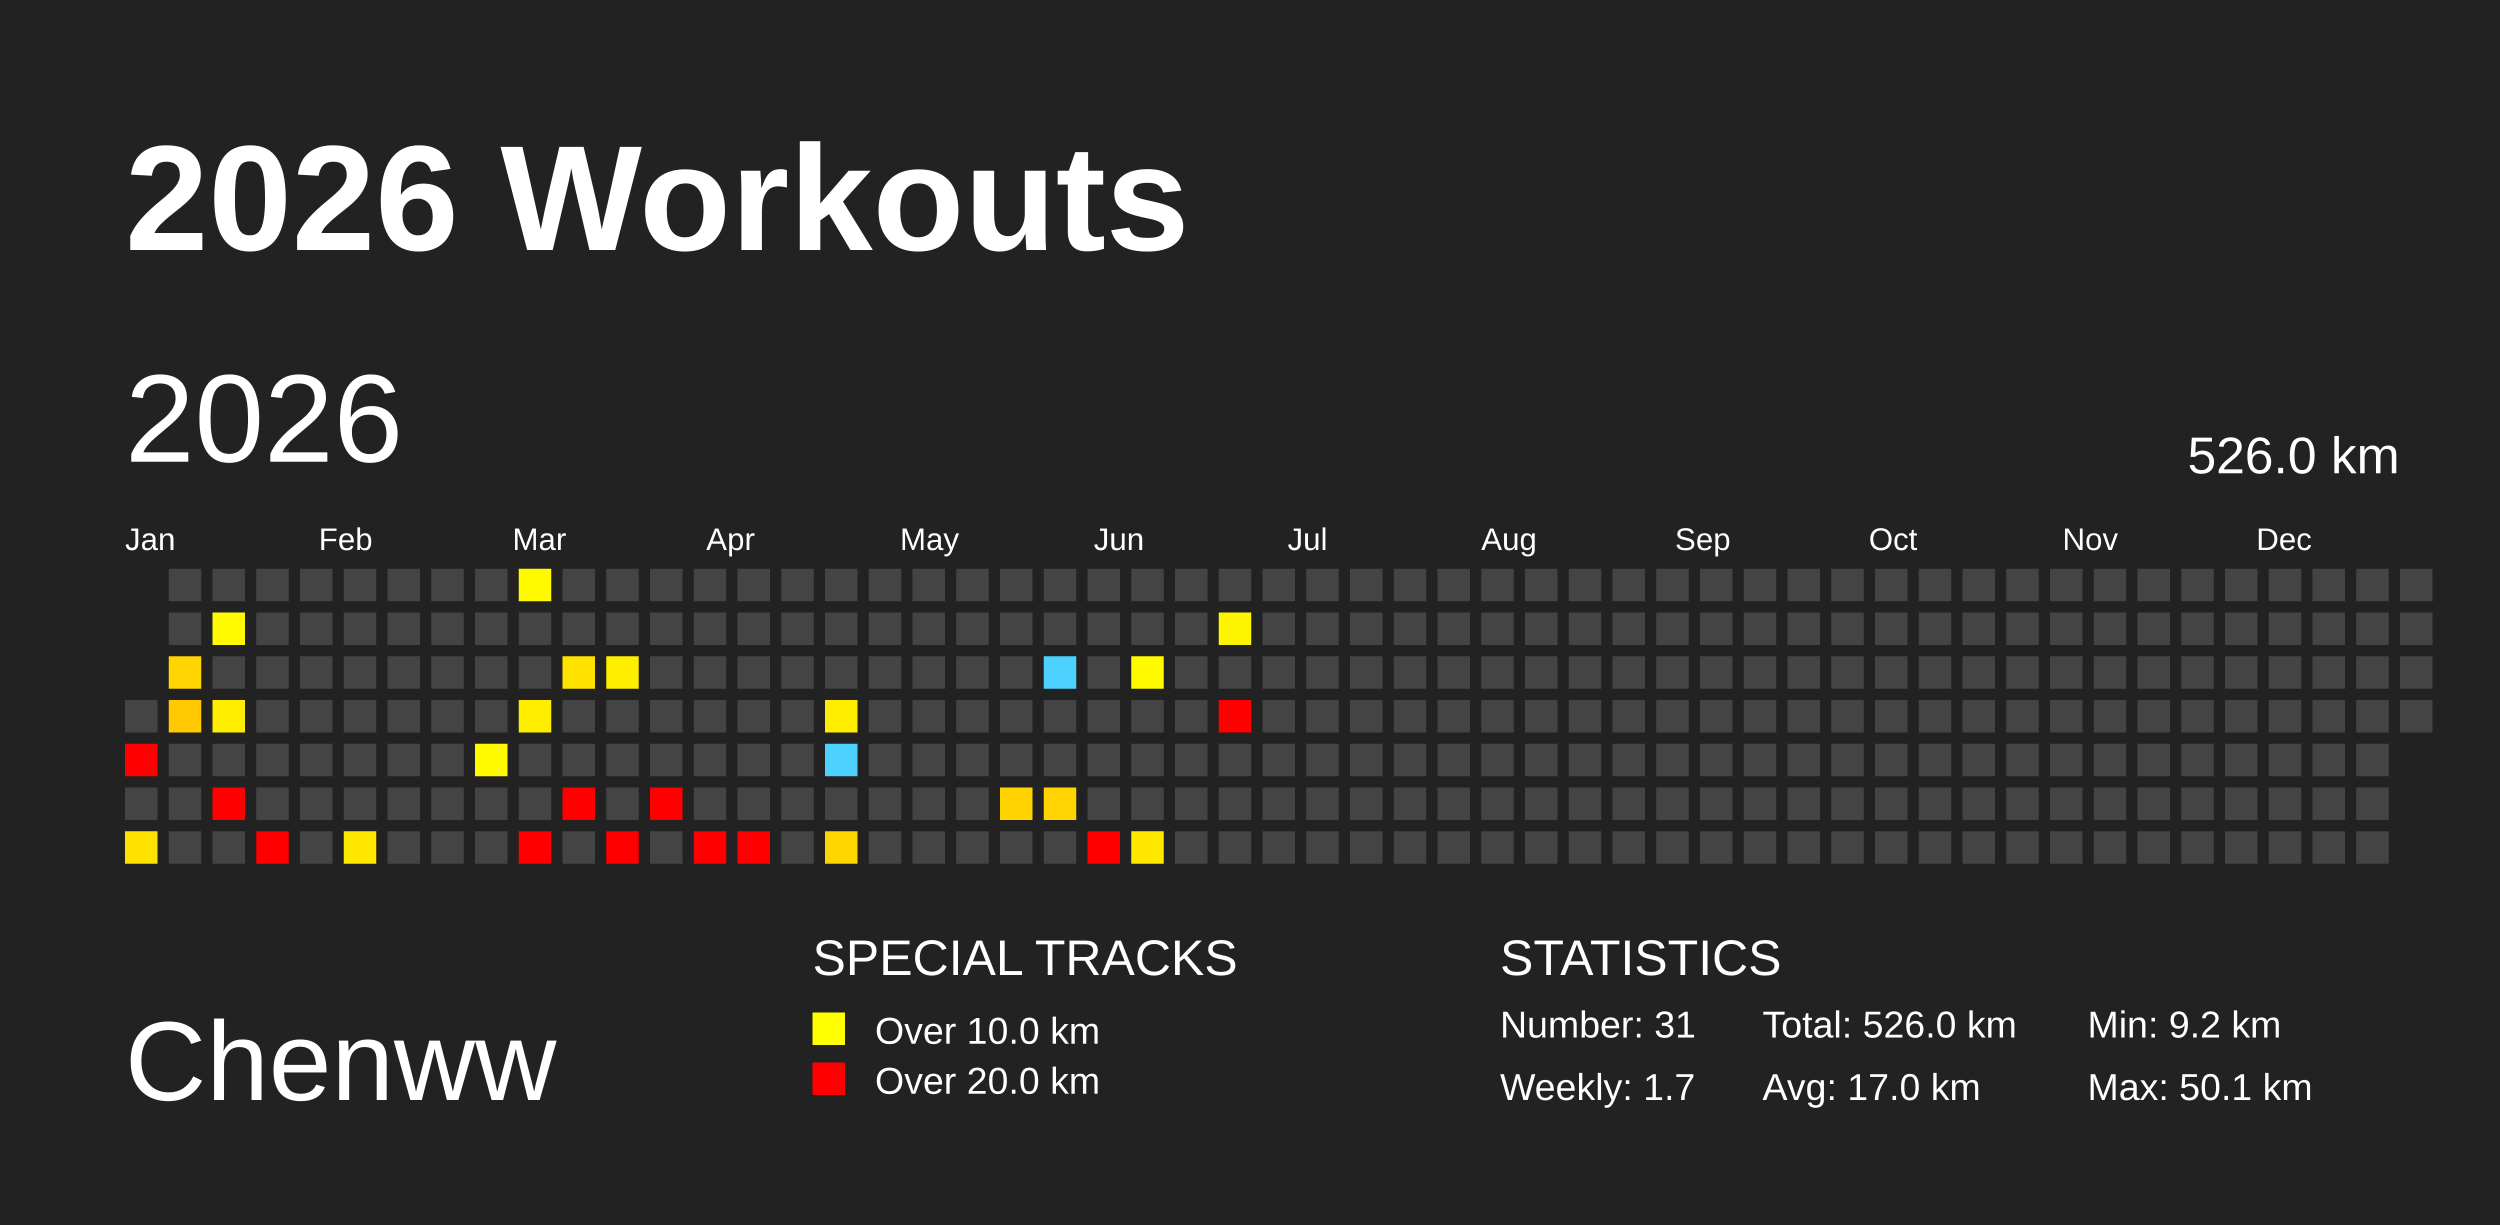
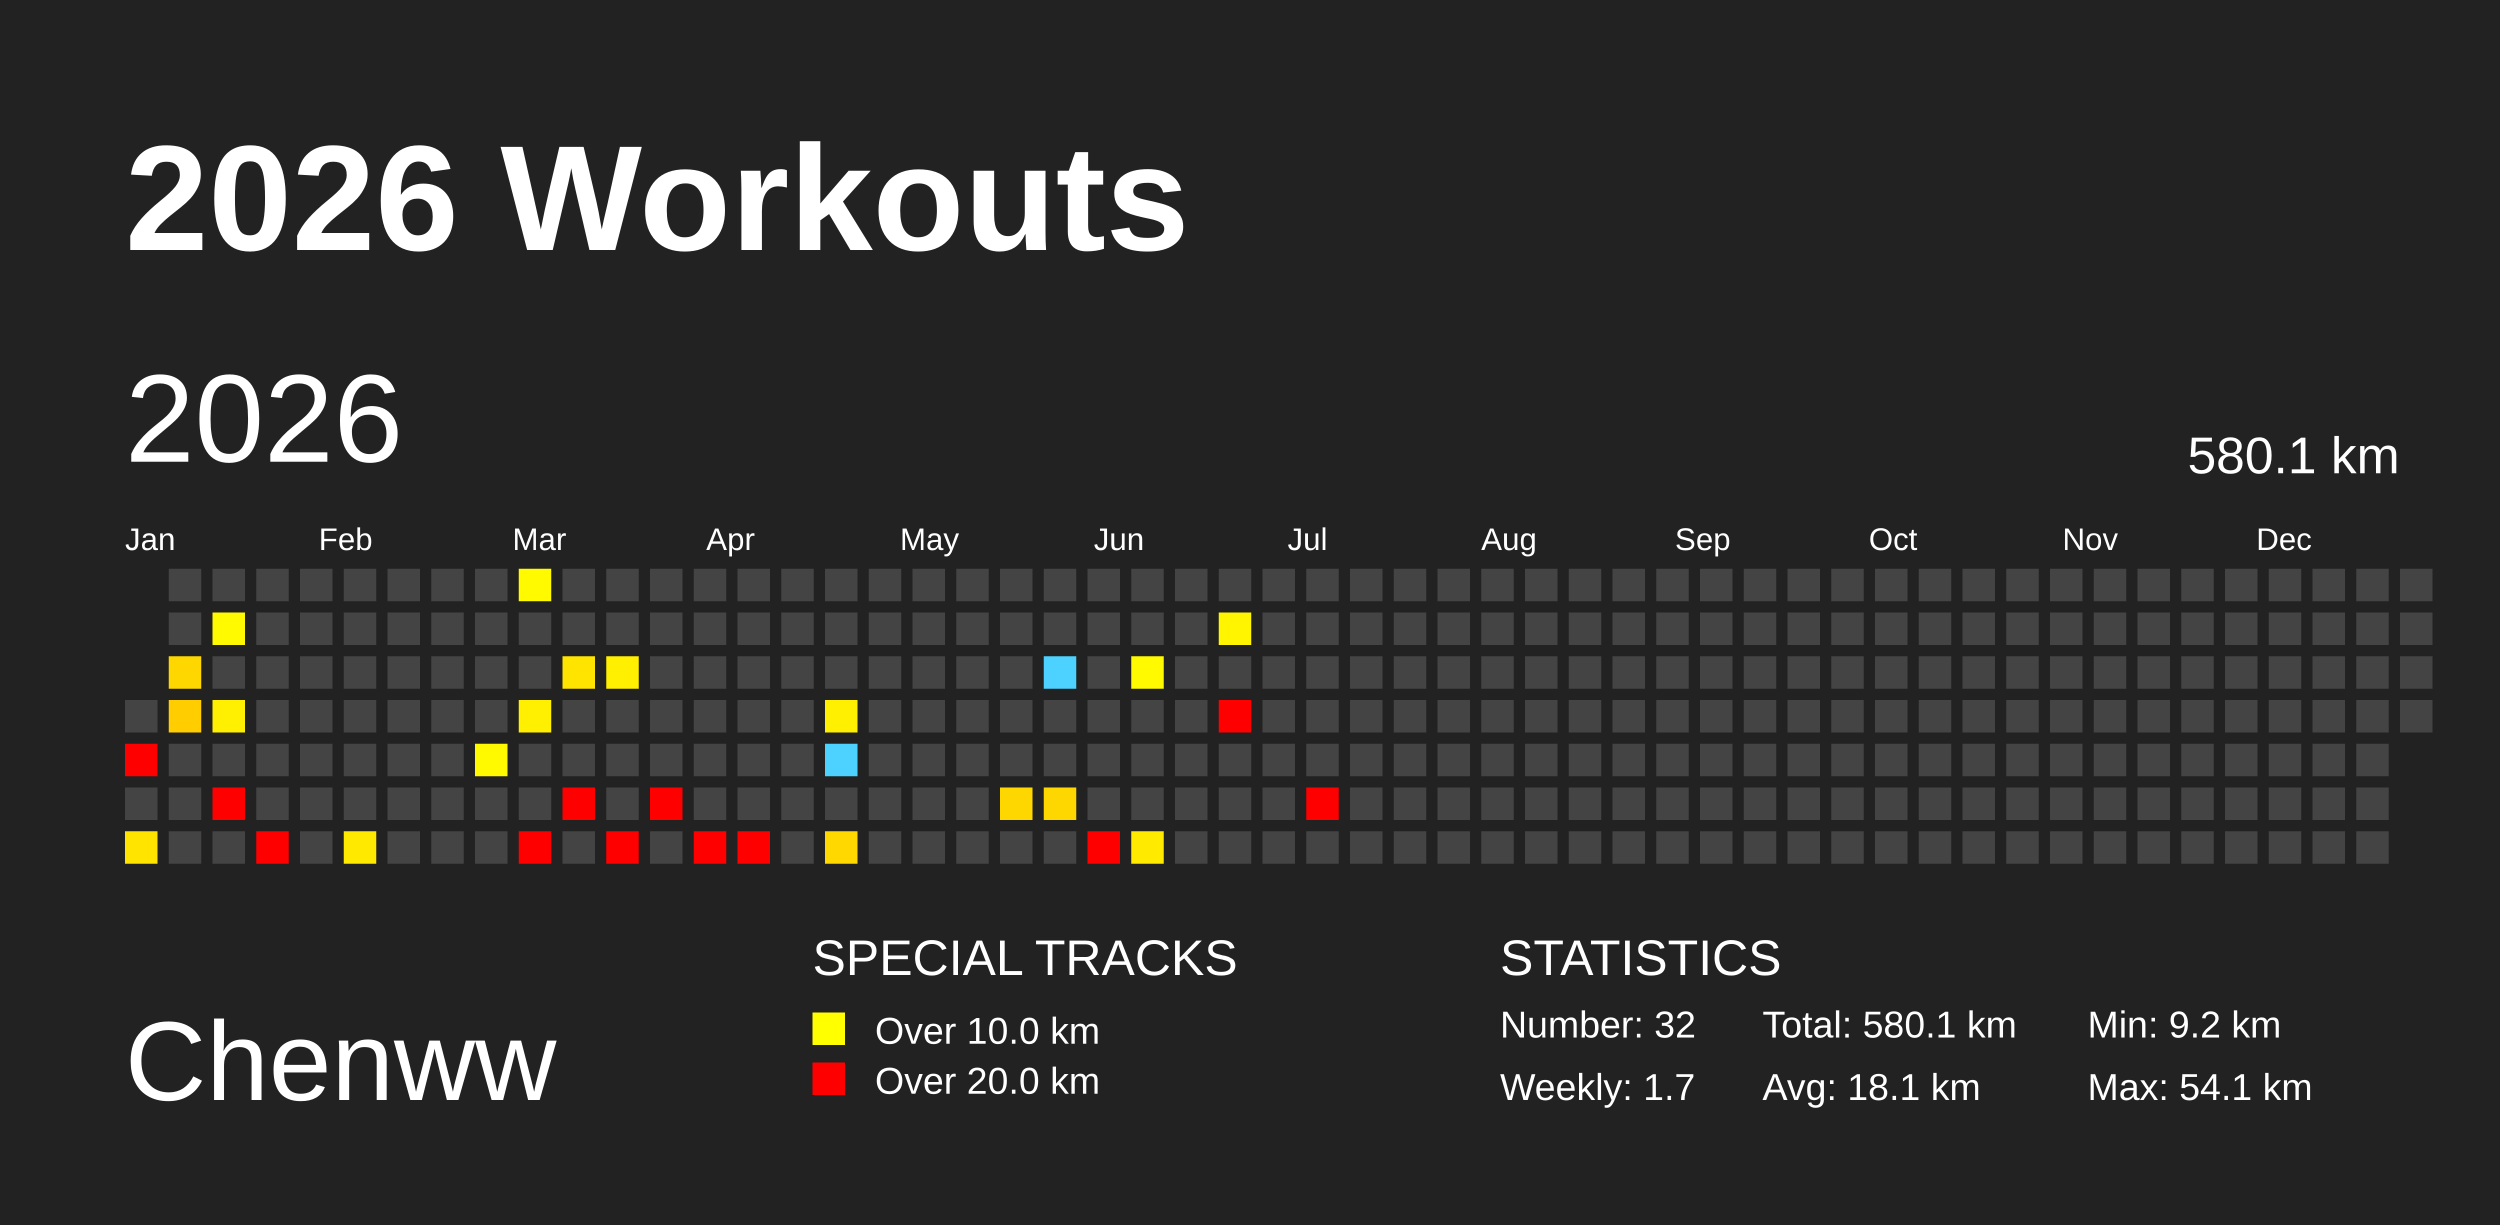
<svg xmlns="http://www.w3.org/2000/svg" baseProfile="full" height="98mm" version="1.1" viewBox="0,0,200,98" width="200mm">
  <defs />
  <rect fill="#222222" height="98" width="200" x="0" y="0" />
  <text fill="#FFFFFF" style="font-size:12px; font-family:Arial; font-weight:bold;" x="10" y="20">2026 Workouts</text>
  <text fill="#FFFFFF" style="font-size:9px; font-family:Arial" x="10" y="88">Chenww</text>
  <text fill="#FFFFFF" style="font-size:4px; font-family:Arial" x="65" y="78">SPECIAL TRACKS</text>
  <rect fill="yellow" height="2.6" width="2.6" x="65" y="81" />
  <text fill="#FFFFFF" style="font-size:3px; font-family:Arial" x="70" y="83.5">Over 10.0 km</text>
  <rect fill="red" height="2.6" width="2.6" x="65" y="85" />
  <text fill="#FFFFFF" style="font-size:3px; font-family:Arial" x="70" y="87.5">Over 20.0 km</text>
  <text fill="#FFFFFF" style="font-size:4px; font-family:Arial" x="120" y="78">STATISTICS</text>
-   <text fill="#FFFFFF" style="font-size:3px; font-family:Arial" x="120" y="83">Number: 31</text>
+   <text fill="#FFFFFF" style="font-size:3px; font-family:Arial" x="120" y="83">Number: 32</text>
  <text fill="#FFFFFF" style="font-size:3px; font-family:Arial" x="120" y="88">Weekly: 1.7</text>
-   <text fill="#FFFFFF" style="font-size:3px; font-family:Arial" x="141" y="83">Total: 526.0 km</text>
-   <text fill="#FFFFFF" style="font-size:3px; font-family:Arial" x="141" y="88">Avg: 17.0 km</text>
+   <text fill="#FFFFFF" style="font-size:3px; font-family:Arial" x="141" y="83">Total: 580.1 km</text>
+   <text fill="#FFFFFF" style="font-size:3px; font-family:Arial" x="141" y="88">Avg: 18.1 km</text>
  <text fill="#FFFFFF" style="font-size:3px; font-family:Arial" x="167" y="83">Min: 9.2 km</text>
-   <text fill="#FFFFFF" style="font-size:3px; font-family:Arial" x="167" y="88">Max: 50.1 km</text>
+   <text fill="#FFFFFF" style="font-size:3px; font-family:Arial" x="167" y="88">Max: 54.1 km</text>
  <text dominant-baseline="hanging" fill="#FFFFFF" style="font-size:10.0px; font-family:Arial;" x="10" y="30">2026</text>
-   <text dominant-baseline="hanging" fill="#FFFFFF" style="font-size:4.125px; font-family:Arial;" x="175" y="35">526.0 km</text>
+   <text dominant-baseline="hanging" fill="#FFFFFF" style="font-size:4.125px; font-family:Arial;" x="175" y="35">580.1 km</text>
  <text fill="#FFFFFF" style="font-size:2.5px; font-family:Arial" x="10.0" y="44">Jan</text>
  <text fill="#FFFFFF" style="font-size:2.5px; font-family:Arial" x="25.5" y="44">Feb</text>
  <text fill="#FFFFFF" style="font-size:2.5px; font-family:Arial" x="41.0" y="44">Mar</text>
  <text fill="#FFFFFF" style="font-size:2.5px; font-family:Arial" x="56.5" y="44">Apr</text>
  <text fill="#FFFFFF" style="font-size:2.5px; font-family:Arial" x="72.0" y="44">May</text>
  <text fill="#FFFFFF" style="font-size:2.5px; font-family:Arial" x="87.5" y="44">Jun</text>
  <text fill="#FFFFFF" style="font-size:2.5px; font-family:Arial" x="103.0" y="44">Jul</text>
  <text fill="#FFFFFF" style="font-size:2.5px; font-family:Arial" x="118.5" y="44">Aug</text>
  <text fill="#FFFFFF" style="font-size:2.5px; font-family:Arial" x="134.0" y="44">Sep</text>
  <text fill="#FFFFFF" style="font-size:2.5px; font-family:Arial" x="149.5" y="44">Oct</text>
  <text fill="#FFFFFF" style="font-size:2.5px; font-family:Arial" x="165.0" y="44">Nov</text>
  <text fill="#FFFFFF" style="font-size:2.5px; font-family:Arial" x="180.5" y="44">Dec</text>
  <rect fill="#444444" height="2.6" width="2.6" x="10.0" y="56.0" />
  <rect fill="red" height="2.6" width="2.6" x="10.0" y="59.5" />
  <rect fill="#444444" height="2.6" width="2.6" x="10.0" y="63.0" />
-   <rect fill="#ffe100" height="2.6" width="2.6" x="10.0" y="66.5" />
+   <rect fill="#ffe400" height="2.6" width="2.6" x="10.0" y="66.5" />
  <rect fill="#444444" height="2.6" width="2.6" x="13.5" y="45.5" />
  <rect fill="#444444" height="2.6" width="2.6" x="13.5" y="49.0" />
-   <rect fill="#ffd400" height="2.6" width="2.6" x="13.5" y="52.5" />
-   <rect fill="#ffc800" height="2.6" width="2.6" x="13.5" y="56.0" />
+   <rect fill="#ffd700" height="2.6" width="2.6" x="13.5" y="52.5" />
+   <rect fill="#ffcd00" height="2.6" width="2.6" x="13.5" y="56.0" />
  <rect fill="#444444" height="2.6" width="2.6" x="13.5" y="59.5" />
  <rect fill="#444444" height="2.6" width="2.6" x="13.5" y="63.0" />
  <rect fill="#444444" height="2.6" width="2.6" x="13.5" y="66.5" />
  <rect fill="#444444" height="2.6" width="2.6" x="17.0" y="45.5" />
  <rect fill="#fffa00" height="2.6" width="2.6" x="17.0" y="49.0" />
  <rect fill="#444444" height="2.6" width="2.6" x="17.0" y="52.5" />
-   <rect fill="#ffed00" height="2.6" width="2.6" x="17.0" y="56.0" />
+   <rect fill="#ffef00" height="2.6" width="2.6" x="17.0" y="56.0" />
  <rect fill="#444444" height="2.6" width="2.6" x="17.0" y="59.5" />
  <rect fill="red" height="2.6" width="2.6" x="17.0" y="63.0" />
  <rect fill="#444444" height="2.6" width="2.6" x="17.0" y="66.5" />
  <rect fill="#444444" height="2.6" width="2.6" x="20.5" y="45.5" />
  <rect fill="#444444" height="2.6" width="2.6" x="20.5" y="49.0" />
  <rect fill="#444444" height="2.6" width="2.6" x="20.5" y="52.5" />
  <rect fill="#444444" height="2.6" width="2.6" x="20.5" y="56.0" />
  <rect fill="#444444" height="2.6" width="2.6" x="20.5" y="59.5" />
  <rect fill="#444444" height="2.6" width="2.6" x="20.5" y="63.0" />
  <rect fill="red" height="2.6" width="2.6" x="20.5" y="66.5" />
  <rect fill="#444444" height="2.6" width="2.6" x="24.0" y="45.5" />
  <rect fill="#444444" height="2.6" width="2.6" x="24.0" y="49.0" />
  <rect fill="#444444" height="2.6" width="2.6" x="24.0" y="52.5" />
  <rect fill="#444444" height="2.6" width="2.6" x="24.0" y="56.0" />
  <rect fill="#444444" height="2.6" width="2.6" x="24.0" y="59.5" />
  <rect fill="#444444" height="2.6" width="2.6" x="24.0" y="63.0" />
  <rect fill="#444444" height="2.6" width="2.6" x="24.0" y="66.5" />
  <rect fill="#444444" height="2.6" width="2.6" x="27.5" y="45.5" />
  <rect fill="#444444" height="2.6" width="2.6" x="27.5" y="49.0" />
  <rect fill="#444444" height="2.6" width="2.6" x="27.5" y="52.5" />
  <rect fill="#444444" height="2.6" width="2.6" x="27.5" y="56.0" />
  <rect fill="#444444" height="2.6" width="2.6" x="27.5" y="59.5" />
  <rect fill="#444444" height="2.6" width="2.6" x="27.5" y="63.0" />
-   <rect fill="#ffe700" height="2.6" width="2.6" x="27.5" y="66.5" />
+   <rect fill="#ffe900" height="2.6" width="2.6" x="27.5" y="66.5" />
  <rect fill="#444444" height="2.6" width="2.6" x="31.0" y="45.5" />
  <rect fill="#444444" height="2.6" width="2.6" x="31.0" y="49.0" />
  <rect fill="#444444" height="2.6" width="2.6" x="31.0" y="52.5" />
  <rect fill="#444444" height="2.6" width="2.6" x="31.0" y="56.0" />
  <rect fill="#444444" height="2.6" width="2.6" x="31.0" y="59.5" />
  <rect fill="#444444" height="2.6" width="2.6" x="31.0" y="63.0" />
  <rect fill="#444444" height="2.6" width="2.6" x="31.0" y="66.5" />
  <rect fill="#444444" height="2.6" width="2.6" x="34.5" y="45.5" />
  <rect fill="#444444" height="2.6" width="2.6" x="34.5" y="49.0" />
  <rect fill="#444444" height="2.6" width="2.6" x="34.5" y="52.5" />
  <rect fill="#444444" height="2.6" width="2.6" x="34.5" y="56.0" />
  <rect fill="#444444" height="2.6" width="2.6" x="34.5" y="59.5" />
  <rect fill="#444444" height="2.6" width="2.6" x="34.5" y="63.0" />
  <rect fill="#444444" height="2.6" width="2.6" x="34.5" y="66.5" />
  <rect fill="#444444" height="2.6" width="2.6" x="38.0" y="45.5" />
  <rect fill="#444444" height="2.6" width="2.6" x="38.0" y="49.0" />
  <rect fill="#444444" height="2.6" width="2.6" x="38.0" y="52.5" />
  <rect fill="#444444" height="2.6" width="2.6" x="38.0" y="56.0" />
  <rect fill="#fffa00" height="2.6" width="2.6" x="38.0" y="59.5" />
  <rect fill="#444444" height="2.6" width="2.6" x="38.0" y="63.0" />
  <rect fill="#444444" height="2.6" width="2.6" x="38.0" y="66.5" />
  <rect fill="#fffa00" height="2.6" width="2.6" x="41.5" y="45.5" />
  <rect fill="#444444" height="2.6" width="2.6" x="41.5" y="49.0" />
  <rect fill="#444444" height="2.6" width="2.6" x="41.5" y="52.5" />
-   <rect fill="#ffed00" height="2.6" width="2.6" x="41.5" y="56.0" />
+   <rect fill="#ffef00" height="2.6" width="2.6" x="41.5" y="56.0" />
  <rect fill="#444444" height="2.6" width="2.6" x="41.5" y="59.5" />
  <rect fill="#444444" height="2.6" width="2.6" x="41.5" y="63.0" />
  <rect fill="red" height="2.6" width="2.6" x="41.5" y="66.5" />
  <rect fill="#444444" height="2.6" width="2.6" x="45.0" y="45.5" />
  <rect fill="#444444" height="2.6" width="2.6" x="45.0" y="49.0" />
-   <rect fill="#ffe100" height="2.6" width="2.6" x="45.0" y="52.5" />
+   <rect fill="#ffe400" height="2.6" width="2.6" x="45.0" y="52.5" />
  <rect fill="#444444" height="2.6" width="2.6" x="45.0" y="56.0" />
  <rect fill="#444444" height="2.6" width="2.6" x="45.0" y="59.5" />
  <rect fill="red" height="2.6" width="2.6" x="45.0" y="63.0" />
  <rect fill="#444444" height="2.6" width="2.6" x="45.0" y="66.5" />
  <rect fill="#444444" height="2.6" width="2.6" x="48.5" y="45.5" />
  <rect fill="#444444" height="2.6" width="2.6" x="48.5" y="49.0" />
-   <rect fill="#ffed00" height="2.6" width="2.6" x="48.5" y="52.5" />
+   <rect fill="#ffef00" height="2.6" width="2.6" x="48.5" y="52.5" />
  <rect fill="#444444" height="2.6" width="2.6" x="48.5" y="56.0" />
  <rect fill="#444444" height="2.6" width="2.6" x="48.5" y="59.5" />
  <rect fill="#444444" height="2.6" width="2.6" x="48.5" y="63.0" />
  <rect fill="red" height="2.6" width="2.6" x="48.5" y="66.5" />
  <rect fill="#444444" height="2.6" width="2.6" x="52.0" y="45.5" />
  <rect fill="#444444" height="2.6" width="2.6" x="52.0" y="49.0" />
  <rect fill="#444444" height="2.6" width="2.6" x="52.0" y="52.5" />
  <rect fill="#444444" height="2.6" width="2.6" x="52.0" y="56.0" />
  <rect fill="#444444" height="2.6" width="2.6" x="52.0" y="59.5" />
  <rect fill="red" height="2.6" width="2.6" x="52.0" y="63.0" />
  <rect fill="#444444" height="2.6" width="2.6" x="52.0" y="66.5" />
  <rect fill="#444444" height="2.6" width="2.6" x="55.5" y="45.5" />
  <rect fill="#444444" height="2.6" width="2.6" x="55.5" y="49.0" />
  <rect fill="#444444" height="2.6" width="2.6" x="55.5" y="52.5" />
  <rect fill="#444444" height="2.6" width="2.6" x="55.5" y="56.0" />
  <rect fill="#444444" height="2.6" width="2.6" x="55.5" y="59.5" />
  <rect fill="#444444" height="2.6" width="2.6" x="55.5" y="63.0" />
  <rect fill="red" height="2.6" width="2.6" x="55.5" y="66.5" />
  <rect fill="#444444" height="2.6" width="2.6" x="59.0" y="45.5" />
  <rect fill="#444444" height="2.6" width="2.6" x="59.0" y="49.0" />
  <rect fill="#444444" height="2.6" width="2.6" x="59.0" y="52.5" />
  <rect fill="#444444" height="2.6" width="2.6" x="59.0" y="56.0" />
  <rect fill="#444444" height="2.6" width="2.6" x="59.0" y="59.5" />
  <rect fill="#444444" height="2.6" width="2.6" x="59.0" y="63.0" />
  <rect fill="red" height="2.6" width="2.6" x="59.0" y="66.5" />
  <rect fill="#444444" height="2.6" width="2.6" x="62.5" y="45.5" />
  <rect fill="#444444" height="2.6" width="2.6" x="62.5" y="49.0" />
  <rect fill="#444444" height="2.6" width="2.6" x="62.5" y="52.5" />
  <rect fill="#444444" height="2.6" width="2.6" x="62.5" y="56.0" />
  <rect fill="#444444" height="2.6" width="2.6" x="62.5" y="59.5" />
  <rect fill="#444444" height="2.6" width="2.6" x="62.5" y="63.0" />
  <rect fill="#444444" height="2.6" width="2.6" x="62.5" y="66.5" />
  <rect fill="#444444" height="2.6" width="2.6" x="66.0" y="45.5" />
  <rect fill="#444444" height="2.6" width="2.6" x="66.0" y="49.0" />
  <rect fill="#444444" height="2.6" width="2.6" x="66.0" y="52.5" />
-   <rect fill="#ffed00" height="2.6" width="2.6" x="66.0" y="56.0" />
+   <rect fill="#ffef00" height="2.6" width="2.6" x="66.0" y="56.0" />
  <rect fill="#4dd2ff" height="2.6" width="2.6" x="66.0" y="59.5" />
  <rect fill="#444444" height="2.6" width="2.6" x="66.0" y="63.0" />
-   <rect fill="#ffd500" height="2.6" width="2.6" x="66.0" y="66.5" />
+   <rect fill="#ffd800" height="2.6" width="2.6" x="66.0" y="66.5" />
  <rect fill="#444444" height="2.6" width="2.6" x="69.5" y="45.5" />
  <rect fill="#444444" height="2.6" width="2.6" x="69.5" y="49.0" />
  <rect fill="#444444" height="2.6" width="2.6" x="69.5" y="52.5" />
  <rect fill="#444444" height="2.6" width="2.6" x="69.5" y="56.0" />
  <rect fill="#444444" height="2.6" width="2.6" x="69.5" y="59.5" />
  <rect fill="#444444" height="2.6" width="2.6" x="69.5" y="63.0" />
  <rect fill="#444444" height="2.6" width="2.6" x="69.5" y="66.5" />
  <rect fill="#444444" height="2.6" width="2.6" x="73.0" y="45.5" />
  <rect fill="#444444" height="2.6" width="2.6" x="73.0" y="49.0" />
  <rect fill="#444444" height="2.6" width="2.6" x="73.0" y="52.5" />
  <rect fill="#444444" height="2.6" width="2.6" x="73.0" y="56.0" />
  <rect fill="#444444" height="2.6" width="2.6" x="73.0" y="59.5" />
  <rect fill="#444444" height="2.6" width="2.6" x="73.0" y="63.0" />
  <rect fill="#444444" height="2.6" width="2.6" x="73.0" y="66.5" />
  <rect fill="#444444" height="2.6" width="2.6" x="76.5" y="45.5" />
  <rect fill="#444444" height="2.6" width="2.6" x="76.5" y="49.0" />
  <rect fill="#444444" height="2.6" width="2.6" x="76.5" y="52.5" />
  <rect fill="#444444" height="2.6" width="2.6" x="76.5" y="56.0" />
  <rect fill="#444444" height="2.6" width="2.6" x="76.5" y="59.5" />
  <rect fill="#444444" height="2.6" width="2.6" x="76.5" y="63.0" />
  <rect fill="#444444" height="2.6" width="2.6" x="76.5" y="66.5" />
  <rect fill="#444444" height="2.6" width="2.6" x="80.0" y="45.5" />
  <rect fill="#444444" height="2.6" width="2.6" x="80.0" y="49.0" />
  <rect fill="#444444" height="2.6" width="2.6" x="80.0" y="52.5" />
  <rect fill="#444444" height="2.6" width="2.6" x="80.0" y="56.0" />
  <rect fill="#444444" height="2.6" width="2.6" x="80.0" y="59.5" />
-   <rect fill="#ffd300" height="2.6" width="2.6" x="80.0" y="63.0" />
+   <rect fill="#ffd700" height="2.6" width="2.6" x="80.0" y="63.0" />
  <rect fill="#444444" height="2.6" width="2.6" x="80.0" y="66.5" />
  <rect fill="#444444" height="2.6" width="2.6" x="83.5" y="45.5" />
  <rect fill="#444444" height="2.6" width="2.6" x="83.5" y="49.0" />
  <rect fill="#4dd2ff" height="2.6" width="2.6" x="83.5" y="52.5" />
  <rect fill="#444444" height="2.6" width="2.6" x="83.5" y="56.0" />
  <rect fill="#444444" height="2.6" width="2.6" x="83.5" y="59.5" />
-   <rect fill="#ffd400" height="2.6" width="2.6" x="83.5" y="63.0" />
+   <rect fill="#ffd700" height="2.6" width="2.6" x="83.5" y="63.0" />
  <rect fill="#444444" height="2.6" width="2.6" x="83.5" y="66.5" />
  <rect fill="#444444" height="2.6" width="2.6" x="87.0" y="45.5" />
  <rect fill="#444444" height="2.6" width="2.6" x="87.0" y="49.0" />
  <rect fill="#444444" height="2.6" width="2.6" x="87.0" y="52.5" />
  <rect fill="#444444" height="2.6" width="2.6" x="87.0" y="56.0" />
  <rect fill="#444444" height="2.6" width="2.6" x="87.0" y="59.5" />
  <rect fill="#444444" height="2.6" width="2.6" x="87.0" y="63.0" />
  <rect fill="red" height="2.6" width="2.6" x="87.0" y="66.5" />
  <rect fill="#444444" height="2.6" width="2.6" x="90.5" y="45.5" />
  <rect fill="#444444" height="2.6" width="2.6" x="90.5" y="49.0" />
  <rect fill="#fffa00" height="2.6" width="2.6" x="90.5" y="52.5" />
  <rect fill="#444444" height="2.6" width="2.6" x="90.5" y="56.0" />
  <rect fill="#444444" height="2.6" width="2.6" x="90.5" y="59.5" />
  <rect fill="#444444" height="2.6" width="2.6" x="90.5" y="63.0" />
-   <rect fill="#ffe700" height="2.6" width="2.6" x="90.5" y="66.5" />
+   <rect fill="#ffea00" height="2.6" width="2.6" x="90.5" y="66.5" />
  <rect fill="#444444" height="2.6" width="2.6" x="94.0" y="45.5" />
  <rect fill="#444444" height="2.6" width="2.6" x="94.0" y="49.0" />
  <rect fill="#444444" height="2.6" width="2.6" x="94.0" y="52.5" />
  <rect fill="#444444" height="2.6" width="2.6" x="94.0" y="56.0" />
  <rect fill="#444444" height="2.6" width="2.6" x="94.0" y="59.5" />
  <rect fill="#444444" height="2.6" width="2.6" x="94.0" y="63.0" />
  <rect fill="#444444" height="2.6" width="2.6" x="94.0" y="66.5" />
  <rect fill="#444444" height="2.6" width="2.6" x="97.5" y="45.5" />
-   <rect fill="#fff400" height="2.6" width="2.6" x="97.5" y="49.0" />
+   <rect fill="#fff500" height="2.6" width="2.6" x="97.5" y="49.0" />
  <rect fill="#444444" height="2.6" width="2.6" x="97.5" y="52.5" />
  <rect fill="red" height="2.6" width="2.6" x="97.5" y="56.0" />
  <rect fill="#444444" height="2.6" width="2.6" x="97.5" y="59.5" />
  <rect fill="#444444" height="2.6" width="2.6" x="97.5" y="63.0" />
  <rect fill="#444444" height="2.6" width="2.6" x="97.5" y="66.5" />
  <rect fill="#444444" height="2.6" width="2.6" x="101.0" y="45.5" />
  <rect fill="#444444" height="2.6" width="2.6" x="101.0" y="49.0" />
  <rect fill="#444444" height="2.6" width="2.6" x="101.0" y="52.5" />
  <rect fill="#444444" height="2.6" width="2.6" x="101.0" y="56.0" />
  <rect fill="#444444" height="2.6" width="2.6" x="101.0" y="59.5" />
  <rect fill="#444444" height="2.6" width="2.6" x="101.0" y="63.0" />
  <rect fill="#444444" height="2.6" width="2.6" x="101.0" y="66.5" />
  <rect fill="#444444" height="2.6" width="2.6" x="104.5" y="45.5" />
  <rect fill="#444444" height="2.6" width="2.6" x="104.5" y="49.0" />
  <rect fill="#444444" height="2.6" width="2.6" x="104.5" y="52.5" />
  <rect fill="#444444" height="2.6" width="2.6" x="104.5" y="56.0" />
  <rect fill="#444444" height="2.6" width="2.6" x="104.5" y="59.5" />
-   <rect fill="#444444" height="2.6" width="2.6" x="104.5" y="63.0" />
+   <rect fill="red" height="2.6" width="2.6" x="104.5" y="63.0" />
  <rect fill="#444444" height="2.6" width="2.6" x="104.5" y="66.5" />
  <rect fill="#444444" height="2.6" width="2.6" x="108.0" y="45.5" />
  <rect fill="#444444" height="2.6" width="2.6" x="108.0" y="49.0" />
  <rect fill="#444444" height="2.6" width="2.6" x="108.0" y="52.5" />
  <rect fill="#444444" height="2.6" width="2.6" x="108.0" y="56.0" />
  <rect fill="#444444" height="2.6" width="2.6" x="108.0" y="59.5" />
  <rect fill="#444444" height="2.6" width="2.6" x="108.0" y="63.0" />
  <rect fill="#444444" height="2.6" width="2.6" x="108.0" y="66.5" />
  <rect fill="#444444" height="2.6" width="2.6" x="111.5" y="45.5" />
  <rect fill="#444444" height="2.6" width="2.6" x="111.5" y="49.0" />
  <rect fill="#444444" height="2.6" width="2.6" x="111.5" y="52.5" />
  <rect fill="#444444" height="2.6" width="2.6" x="111.5" y="56.0" />
  <rect fill="#444444" height="2.6" width="2.6" x="111.5" y="59.5" />
  <rect fill="#444444" height="2.6" width="2.6" x="111.5" y="63.0" />
  <rect fill="#444444" height="2.6" width="2.6" x="111.5" y="66.5" />
  <rect fill="#444444" height="2.6" width="2.6" x="115.0" y="45.5" />
  <rect fill="#444444" height="2.6" width="2.6" x="115.0" y="49.0" />
  <rect fill="#444444" height="2.6" width="2.6" x="115.0" y="52.5" />
  <rect fill="#444444" height="2.6" width="2.6" x="115.0" y="56.0" />
  <rect fill="#444444" height="2.6" width="2.6" x="115.0" y="59.5" />
  <rect fill="#444444" height="2.6" width="2.6" x="115.0" y="63.0" />
  <rect fill="#444444" height="2.6" width="2.6" x="115.0" y="66.5" />
  <rect fill="#444444" height="2.6" width="2.6" x="118.5" y="45.5" />
  <rect fill="#444444" height="2.6" width="2.6" x="118.5" y="49.0" />
  <rect fill="#444444" height="2.6" width="2.6" x="118.5" y="52.5" />
  <rect fill="#444444" height="2.6" width="2.6" x="118.5" y="56.0" />
  <rect fill="#444444" height="2.6" width="2.6" x="118.5" y="59.5" />
  <rect fill="#444444" height="2.6" width="2.6" x="118.5" y="63.0" />
  <rect fill="#444444" height="2.6" width="2.6" x="118.5" y="66.5" />
  <rect fill="#444444" height="2.6" width="2.6" x="122.0" y="45.5" />
  <rect fill="#444444" height="2.6" width="2.6" x="122.0" y="49.0" />
  <rect fill="#444444" height="2.6" width="2.6" x="122.0" y="52.5" />
  <rect fill="#444444" height="2.6" width="2.6" x="122.0" y="56.0" />
  <rect fill="#444444" height="2.6" width="2.6" x="122.0" y="59.5" />
  <rect fill="#444444" height="2.6" width="2.6" x="122.0" y="63.0" />
  <rect fill="#444444" height="2.6" width="2.6" x="122.0" y="66.5" />
  <rect fill="#444444" height="2.6" width="2.6" x="125.5" y="45.5" />
  <rect fill="#444444" height="2.6" width="2.6" x="125.5" y="49.0" />
  <rect fill="#444444" height="2.6" width="2.6" x="125.5" y="52.5" />
  <rect fill="#444444" height="2.6" width="2.6" x="125.5" y="56.0" />
  <rect fill="#444444" height="2.6" width="2.6" x="125.5" y="59.5" />
  <rect fill="#444444" height="2.6" width="2.6" x="125.5" y="63.0" />
  <rect fill="#444444" height="2.6" width="2.6" x="125.5" y="66.5" />
  <rect fill="#444444" height="2.6" width="2.6" x="129.0" y="45.5" />
  <rect fill="#444444" height="2.6" width="2.6" x="129.0" y="49.0" />
  <rect fill="#444444" height="2.6" width="2.6" x="129.0" y="52.5" />
  <rect fill="#444444" height="2.6" width="2.6" x="129.0" y="56.0" />
  <rect fill="#444444" height="2.6" width="2.6" x="129.0" y="59.5" />
  <rect fill="#444444" height="2.6" width="2.6" x="129.0" y="63.0" />
  <rect fill="#444444" height="2.6" width="2.6" x="129.0" y="66.5" />
  <rect fill="#444444" height="2.6" width="2.6" x="132.5" y="45.5" />
  <rect fill="#444444" height="2.6" width="2.6" x="132.5" y="49.0" />
  <rect fill="#444444" height="2.6" width="2.6" x="132.5" y="52.5" />
  <rect fill="#444444" height="2.6" width="2.6" x="132.5" y="56.0" />
  <rect fill="#444444" height="2.6" width="2.6" x="132.5" y="59.5" />
  <rect fill="#444444" height="2.6" width="2.6" x="132.5" y="63.0" />
  <rect fill="#444444" height="2.6" width="2.6" x="132.5" y="66.5" />
  <rect fill="#444444" height="2.6" width="2.6" x="136.0" y="45.5" />
  <rect fill="#444444" height="2.6" width="2.6" x="136.0" y="49.0" />
  <rect fill="#444444" height="2.6" width="2.6" x="136.0" y="52.5" />
  <rect fill="#444444" height="2.6" width="2.6" x="136.0" y="56.0" />
  <rect fill="#444444" height="2.6" width="2.6" x="136.0" y="59.5" />
  <rect fill="#444444" height="2.6" width="2.6" x="136.0" y="63.0" />
  <rect fill="#444444" height="2.6" width="2.6" x="136.0" y="66.5" />
  <rect fill="#444444" height="2.6" width="2.6" x="139.5" y="45.5" />
  <rect fill="#444444" height="2.6" width="2.6" x="139.5" y="49.0" />
  <rect fill="#444444" height="2.6" width="2.6" x="139.5" y="52.5" />
  <rect fill="#444444" height="2.6" width="2.6" x="139.5" y="56.0" />
  <rect fill="#444444" height="2.6" width="2.6" x="139.5" y="59.5" />
  <rect fill="#444444" height="2.6" width="2.6" x="139.5" y="63.0" />
  <rect fill="#444444" height="2.6" width="2.6" x="139.5" y="66.5" />
  <rect fill="#444444" height="2.6" width="2.6" x="143.0" y="45.5" />
  <rect fill="#444444" height="2.6" width="2.6" x="143.0" y="49.0" />
  <rect fill="#444444" height="2.6" width="2.6" x="143.0" y="52.5" />
  <rect fill="#444444" height="2.6" width="2.6" x="143.0" y="56.0" />
  <rect fill="#444444" height="2.6" width="2.6" x="143.0" y="59.5" />
  <rect fill="#444444" height="2.6" width="2.6" x="143.0" y="63.0" />
  <rect fill="#444444" height="2.6" width="2.6" x="143.0" y="66.5" />
  <rect fill="#444444" height="2.6" width="2.6" x="146.5" y="45.5" />
  <rect fill="#444444" height="2.6" width="2.6" x="146.5" y="49.0" />
  <rect fill="#444444" height="2.6" width="2.6" x="146.5" y="52.5" />
  <rect fill="#444444" height="2.6" width="2.6" x="146.5" y="56.0" />
  <rect fill="#444444" height="2.6" width="2.6" x="146.5" y="59.5" />
  <rect fill="#444444" height="2.6" width="2.6" x="146.5" y="63.0" />
  <rect fill="#444444" height="2.6" width="2.6" x="146.5" y="66.5" />
  <rect fill="#444444" height="2.6" width="2.6" x="150.0" y="45.5" />
  <rect fill="#444444" height="2.6" width="2.6" x="150.0" y="49.0" />
  <rect fill="#444444" height="2.6" width="2.6" x="150.0" y="52.5" />
  <rect fill="#444444" height="2.6" width="2.6" x="150.0" y="56.0" />
  <rect fill="#444444" height="2.6" width="2.6" x="150.0" y="59.5" />
  <rect fill="#444444" height="2.6" width="2.6" x="150.0" y="63.0" />
  <rect fill="#444444" height="2.6" width="2.6" x="150.0" y="66.5" />
  <rect fill="#444444" height="2.6" width="2.6" x="153.5" y="45.5" />
  <rect fill="#444444" height="2.6" width="2.6" x="153.5" y="49.0" />
  <rect fill="#444444" height="2.6" width="2.6" x="153.5" y="52.5" />
  <rect fill="#444444" height="2.6" width="2.6" x="153.5" y="56.0" />
  <rect fill="#444444" height="2.6" width="2.6" x="153.5" y="59.5" />
  <rect fill="#444444" height="2.6" width="2.6" x="153.5" y="63.0" />
  <rect fill="#444444" height="2.6" width="2.6" x="153.5" y="66.5" />
  <rect fill="#444444" height="2.6" width="2.6" x="157.0" y="45.5" />
  <rect fill="#444444" height="2.6" width="2.6" x="157.0" y="49.0" />
  <rect fill="#444444" height="2.6" width="2.6" x="157.0" y="52.5" />
  <rect fill="#444444" height="2.6" width="2.6" x="157.0" y="56.0" />
  <rect fill="#444444" height="2.6" width="2.6" x="157.0" y="59.5" />
  <rect fill="#444444" height="2.6" width="2.6" x="157.0" y="63.0" />
  <rect fill="#444444" height="2.6" width="2.6" x="157.0" y="66.5" />
  <rect fill="#444444" height="2.6" width="2.6" x="160.5" y="45.5" />
  <rect fill="#444444" height="2.6" width="2.6" x="160.5" y="49.0" />
  <rect fill="#444444" height="2.6" width="2.6" x="160.5" y="52.5" />
  <rect fill="#444444" height="2.6" width="2.6" x="160.5" y="56.0" />
  <rect fill="#444444" height="2.6" width="2.6" x="160.5" y="59.5" />
  <rect fill="#444444" height="2.6" width="2.6" x="160.5" y="63.0" />
  <rect fill="#444444" height="2.6" width="2.6" x="160.5" y="66.5" />
  <rect fill="#444444" height="2.6" width="2.6" x="164.0" y="45.5" />
  <rect fill="#444444" height="2.6" width="2.6" x="164.0" y="49.0" />
  <rect fill="#444444" height="2.6" width="2.6" x="164.0" y="52.5" />
  <rect fill="#444444" height="2.6" width="2.6" x="164.0" y="56.0" />
  <rect fill="#444444" height="2.6" width="2.6" x="164.0" y="59.5" />
  <rect fill="#444444" height="2.6" width="2.6" x="164.0" y="63.0" />
  <rect fill="#444444" height="2.6" width="2.6" x="164.0" y="66.5" />
  <rect fill="#444444" height="2.6" width="2.6" x="167.5" y="45.5" />
  <rect fill="#444444" height="2.6" width="2.6" x="167.5" y="49.0" />
  <rect fill="#444444" height="2.6" width="2.6" x="167.5" y="52.5" />
  <rect fill="#444444" height="2.6" width="2.6" x="167.5" y="56.0" />
  <rect fill="#444444" height="2.6" width="2.6" x="167.5" y="59.5" />
  <rect fill="#444444" height="2.6" width="2.6" x="167.5" y="63.0" />
  <rect fill="#444444" height="2.6" width="2.6" x="167.5" y="66.5" />
  <rect fill="#444444" height="2.6" width="2.6" x="171.0" y="45.5" />
  <rect fill="#444444" height="2.6" width="2.6" x="171.0" y="49.0" />
  <rect fill="#444444" height="2.6" width="2.6" x="171.0" y="52.5" />
  <rect fill="#444444" height="2.6" width="2.6" x="171.0" y="56.0" />
  <rect fill="#444444" height="2.6" width="2.6" x="171.0" y="59.5" />
  <rect fill="#444444" height="2.6" width="2.6" x="171.0" y="63.0" />
  <rect fill="#444444" height="2.6" width="2.6" x="171.0" y="66.5" />
  <rect fill="#444444" height="2.6" width="2.6" x="174.5" y="45.5" />
  <rect fill="#444444" height="2.6" width="2.6" x="174.5" y="49.0" />
  <rect fill="#444444" height="2.6" width="2.6" x="174.5" y="52.5" />
  <rect fill="#444444" height="2.6" width="2.6" x="174.5" y="56.0" />
  <rect fill="#444444" height="2.6" width="2.6" x="174.5" y="59.5" />
  <rect fill="#444444" height="2.6" width="2.6" x="174.5" y="63.0" />
  <rect fill="#444444" height="2.6" width="2.6" x="174.5" y="66.5" />
  <rect fill="#444444" height="2.6" width="2.6" x="178.0" y="45.5" />
  <rect fill="#444444" height="2.6" width="2.6" x="178.0" y="49.0" />
  <rect fill="#444444" height="2.6" width="2.6" x="178.0" y="52.5" />
  <rect fill="#444444" height="2.6" width="2.6" x="178.0" y="56.0" />
  <rect fill="#444444" height="2.6" width="2.6" x="178.0" y="59.5" />
  <rect fill="#444444" height="2.6" width="2.6" x="178.0" y="63.0" />
  <rect fill="#444444" height="2.6" width="2.6" x="178.0" y="66.5" />
  <rect fill="#444444" height="2.6" width="2.6" x="181.5" y="45.5" />
  <rect fill="#444444" height="2.6" width="2.6" x="181.5" y="49.0" />
  <rect fill="#444444" height="2.6" width="2.6" x="181.5" y="52.5" />
  <rect fill="#444444" height="2.6" width="2.6" x="181.5" y="56.0" />
  <rect fill="#444444" height="2.6" width="2.6" x="181.5" y="59.5" />
  <rect fill="#444444" height="2.6" width="2.6" x="181.5" y="63.0" />
  <rect fill="#444444" height="2.6" width="2.6" x="181.5" y="66.5" />
  <rect fill="#444444" height="2.6" width="2.6" x="185.0" y="45.5" />
  <rect fill="#444444" height="2.6" width="2.6" x="185.0" y="49.0" />
  <rect fill="#444444" height="2.6" width="2.6" x="185.0" y="52.5" />
  <rect fill="#444444" height="2.6" width="2.6" x="185.0" y="56.0" />
  <rect fill="#444444" height="2.6" width="2.6" x="185.0" y="59.5" />
  <rect fill="#444444" height="2.6" width="2.6" x="185.0" y="63.0" />
  <rect fill="#444444" height="2.6" width="2.6" x="185.0" y="66.5" />
  <rect fill="#444444" height="2.6" width="2.6" x="188.5" y="45.5" />
  <rect fill="#444444" height="2.6" width="2.6" x="188.5" y="49.0" />
  <rect fill="#444444" height="2.6" width="2.6" x="188.5" y="52.5" />
  <rect fill="#444444" height="2.6" width="2.6" x="188.5" y="56.0" />
  <rect fill="#444444" height="2.6" width="2.6" x="188.5" y="59.5" />
  <rect fill="#444444" height="2.6" width="2.6" x="188.5" y="63.0" />
  <rect fill="#444444" height="2.6" width="2.6" x="188.5" y="66.5" />
  <rect fill="#444444" height="2.6" width="2.6" x="192.0" y="45.5" />
  <rect fill="#444444" height="2.6" width="2.6" x="192.0" y="49.0" />
  <rect fill="#444444" height="2.6" width="2.6" x="192.0" y="52.5" />
  <rect fill="#444444" height="2.6" width="2.6" x="192.0" y="56.0" />
</svg>
